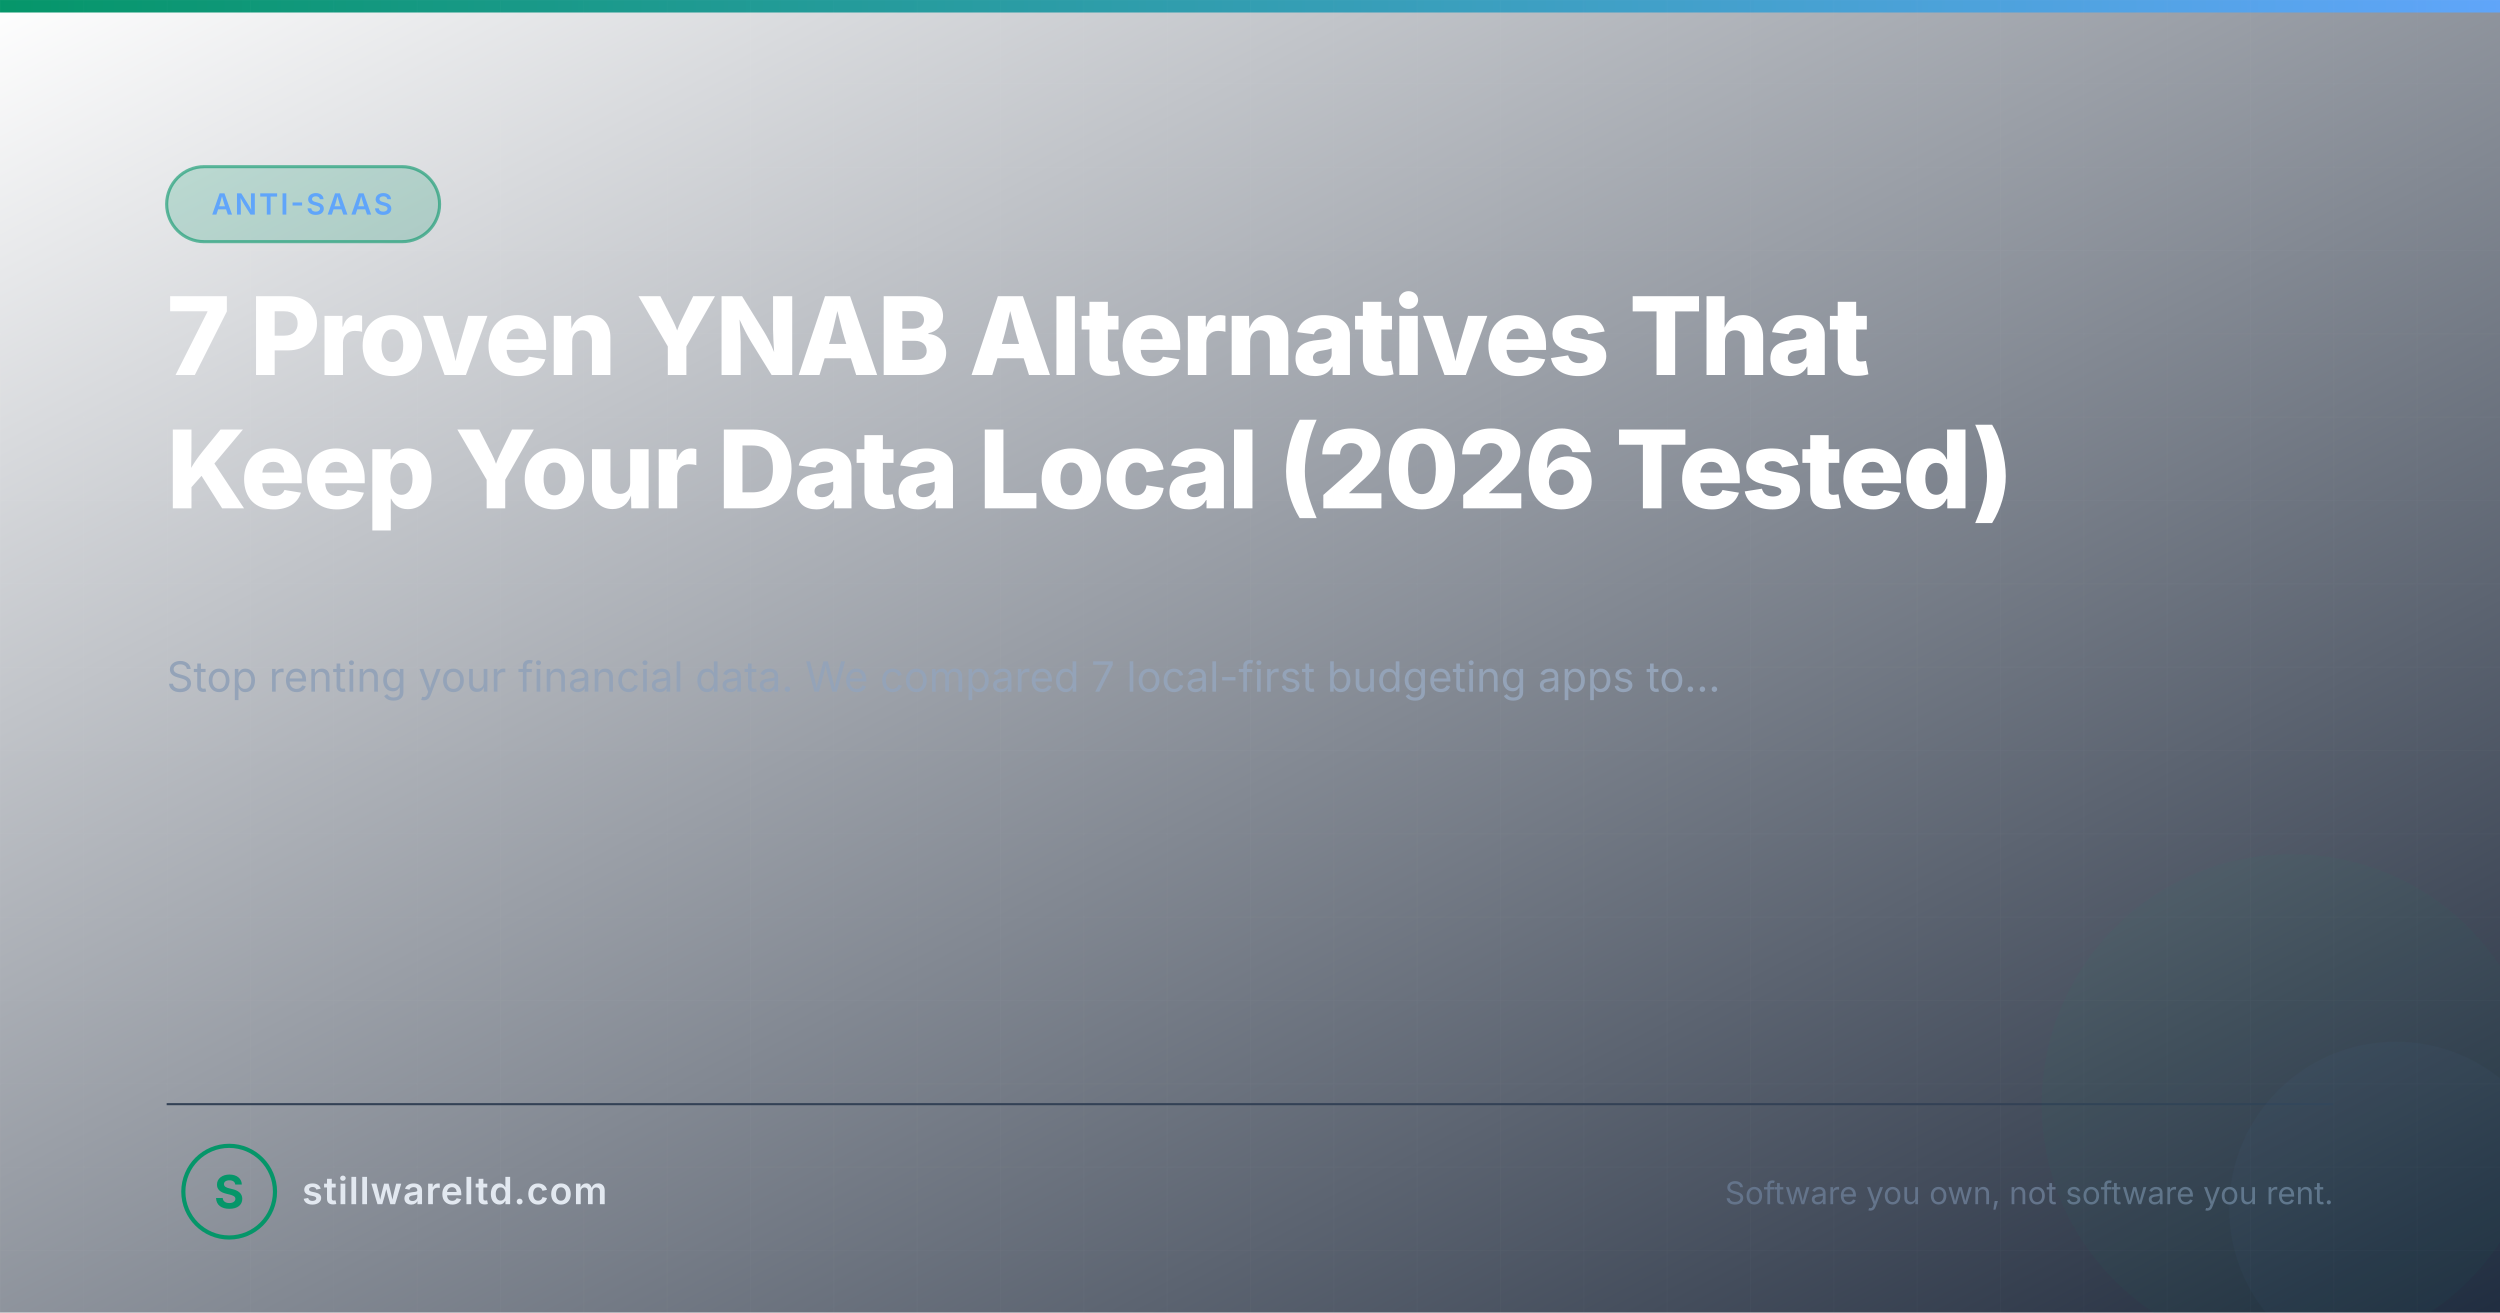
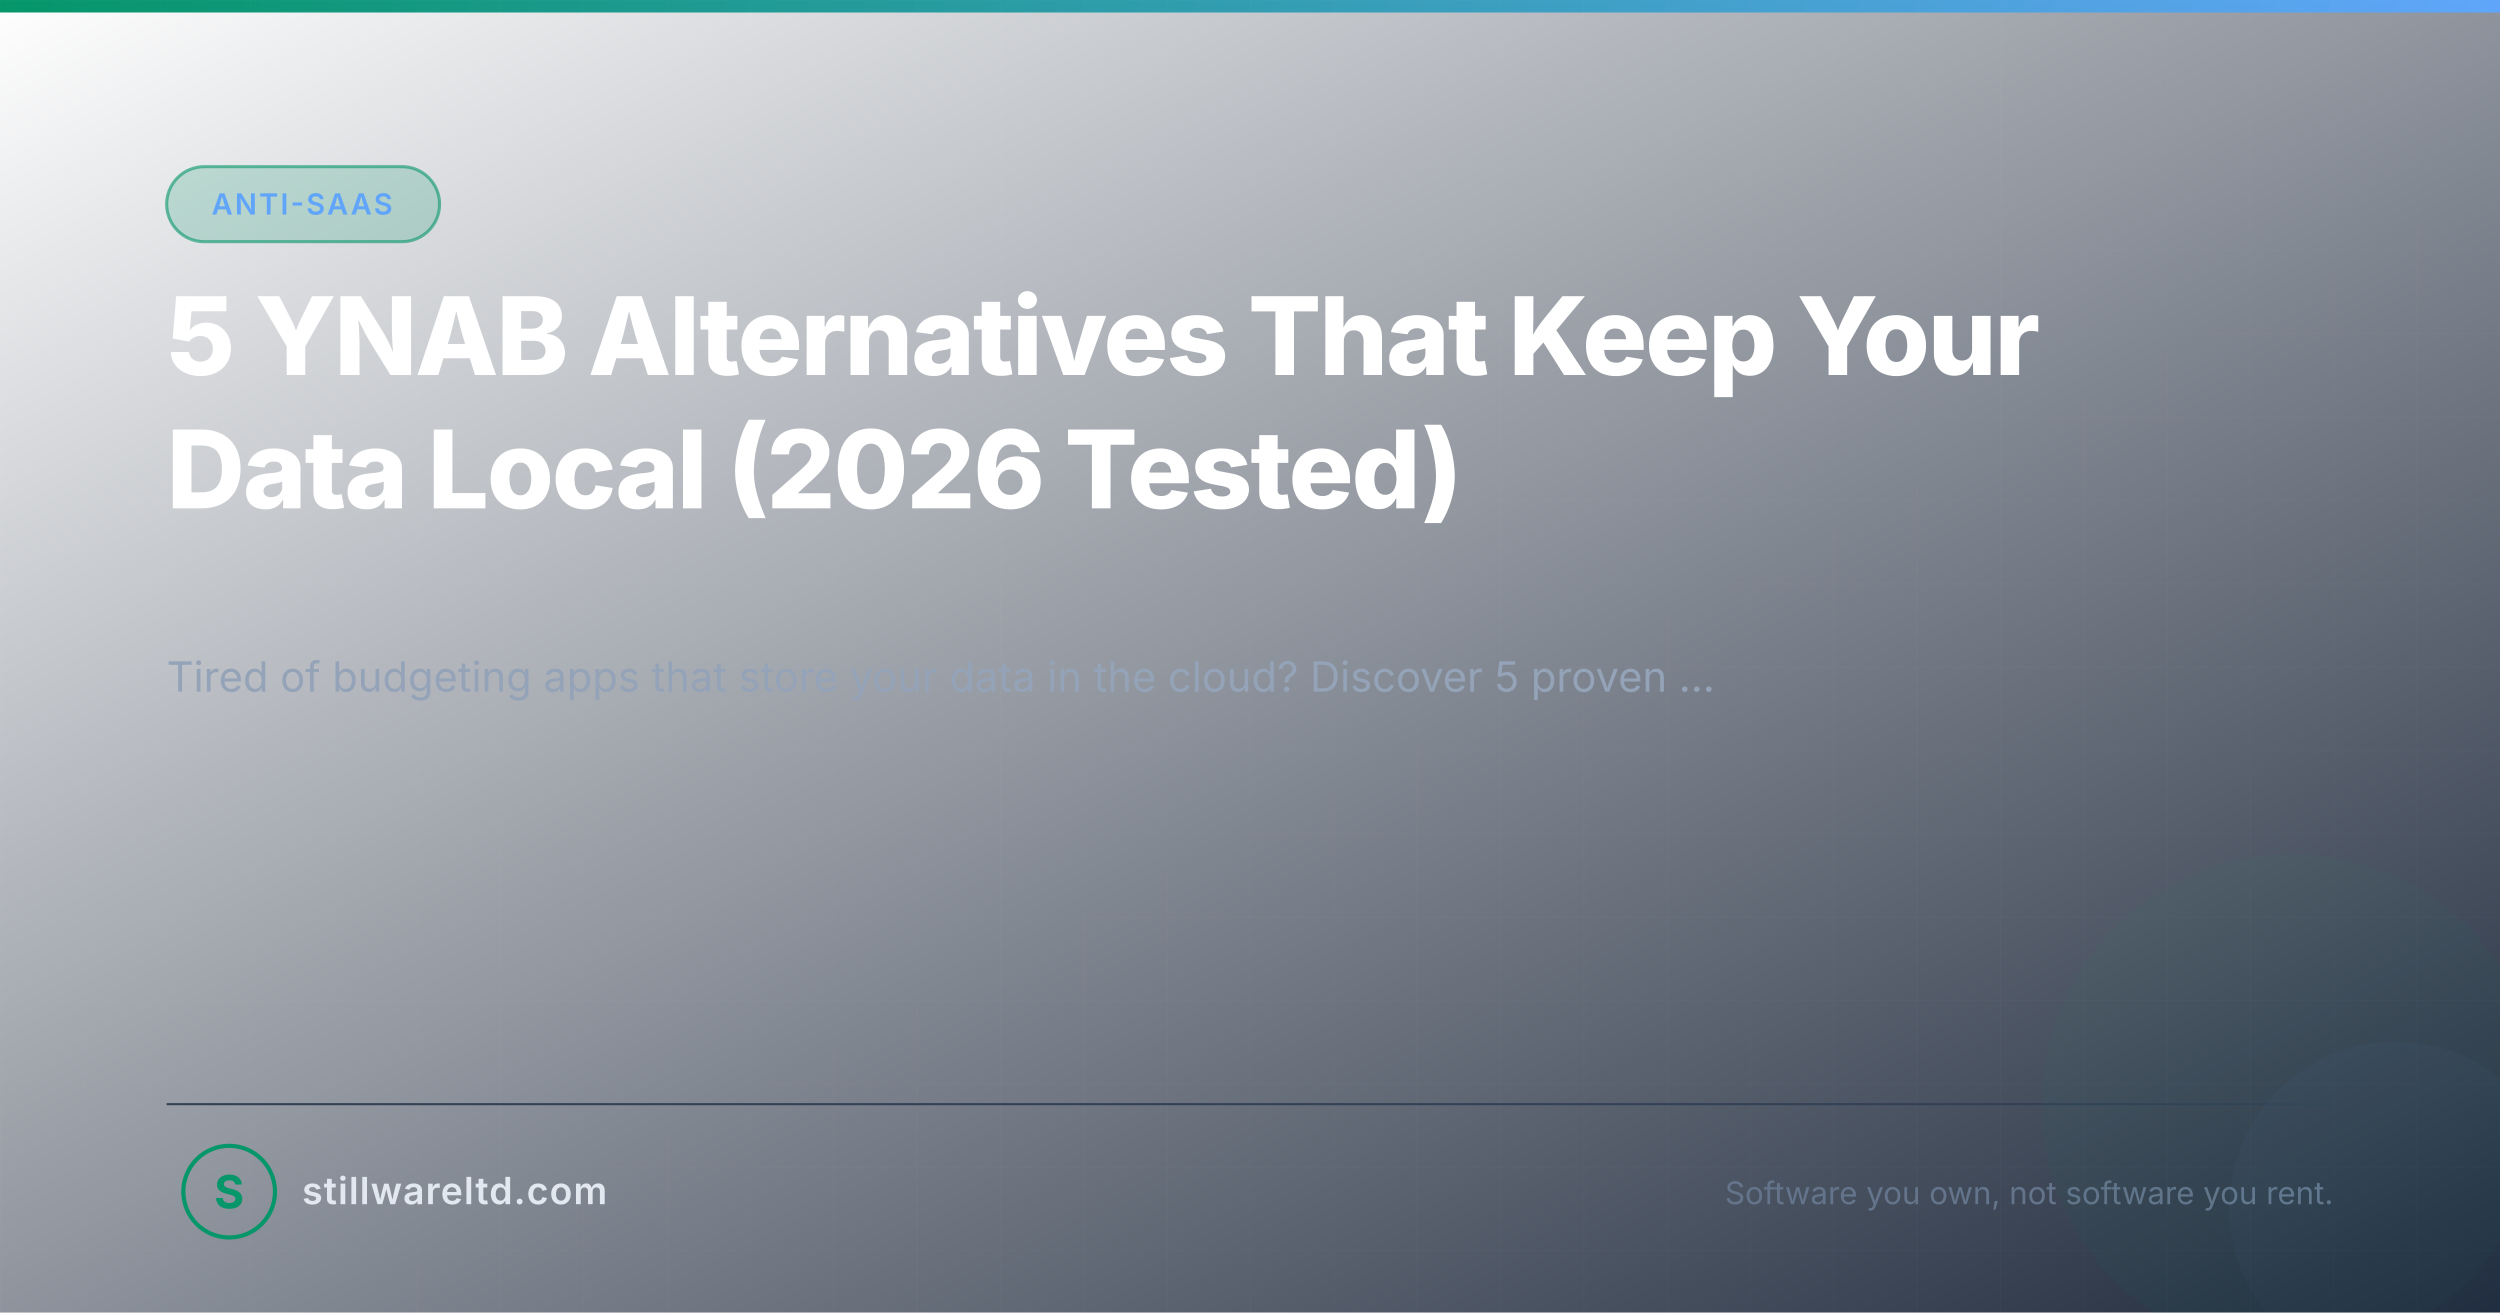
<svg xmlns="http://www.w3.org/2000/svg" viewBox="0 0 1200 630" width="1200" height="630">
  <defs>
    <linearGradient id="bgGrad" x1="0%" y1="0%" x2="100%" y2="100%">
      <stop offset="0%" style="stop-color:#ffffff;stop-opacity:1" />
      <stop offset="100%" style="stop-color:#1e293b;stop-opacity:1" />
    </linearGradient>
    <linearGradient id="accentGrad" x1="0%" y1="0%" x2="100%" y2="0%">
      <stop offset="0%" style="stop-color:#059669;stop-opacity:1" />
      <stop offset="100%" style="stop-color:#60a5fa;stop-opacity:1" />
    </linearGradient>
  </defs>
  <style>
    text { font-family: Inter, system-ui, -apple-system, sans-serif; }
  </style>
  <rect width="1200" height="630" fill="url(#bgGrad)" />
  <rect width="1200" height="6" fill="url(#accentGrad)" />
  <pattern id="grid" width="40" height="40" patternUnits="userSpaceOnUse">
    <rect width="40" height="40" fill="none" />
    <path d="M 40 0 L 0 0 0 40" fill="none" stroke="#ffffff" stroke-width="0.3" opacity="0.05" />
  </pattern>
  <rect width="1200" height="630" fill="url(#grid)" />
  <rect x="80" y="80" width="131" height="36" rx="18" fill="#059669" opacity="0.2" />
  <rect x="80" y="80" width="131" height="36" rx="18" fill="none" stroke="#059669" stroke-width="1.5" opacity="0.6" />
  <text x="145" y="103" text-anchor="middle" font-size="14" font-weight="600" fill="#60a5fa" letter-spacing="1">ANTI-SAAS</text>
-   <text x="80" y="180" font-size="52" font-weight="800" fill="#ffffff" letter-spacing="-1">7 Proven YNAB Alternatives That</text>
-   <text x="80" y="244" font-size="52" font-weight="800" fill="#ffffff" letter-spacing="-1">Keep Your Data Local (2026 Tested)</text>
+   <text x="80" y="180" font-size="52" font-weight="800" fill="#ffffff" letter-spacing="-1">5 YNAB Alternatives That Keep Your</text>
+   <text x="80" y="244" font-size="52" font-weight="800" fill="#ffffff" letter-spacing="-1">Data Local (2026 Tested)</text>
  <text x="80" y="332" font-size="20" fill="#94a3b8" font-weight="400">
-     Stop renting your financial data. We compared 7 local-first budgeting apps to...
+     Tired of budgeting apps that store your data in the cloud? Discover 5 proven ...
  </text>
  <line x1="80" y1="530" x2="1120" y2="530" stroke="#334155" stroke-width="1" />
  <circle cx="110" cy="572" r="22" fill="none" stroke="#059669" stroke-width="2" />
  <text x="110" y="580" text-anchor="middle" font-size="22" font-weight="700" fill="#059669">S</text>
  <text x="145" y="578" font-size="18" font-weight="600" fill="#e2e8f0" letter-spacing="0.5">stillwareltd.com</text>
  <text x="1120" y="578" text-anchor="end" font-size="15" fill="#64748b" font-weight="400">Software you own, not software you rent.</text>
  <circle cx="1100" cy="530" r="120" fill="#059669" opacity="0.04" />
  <circle cx="1150" cy="580" r="80" fill="#60a5fa" opacity="0.03" />
</svg>
